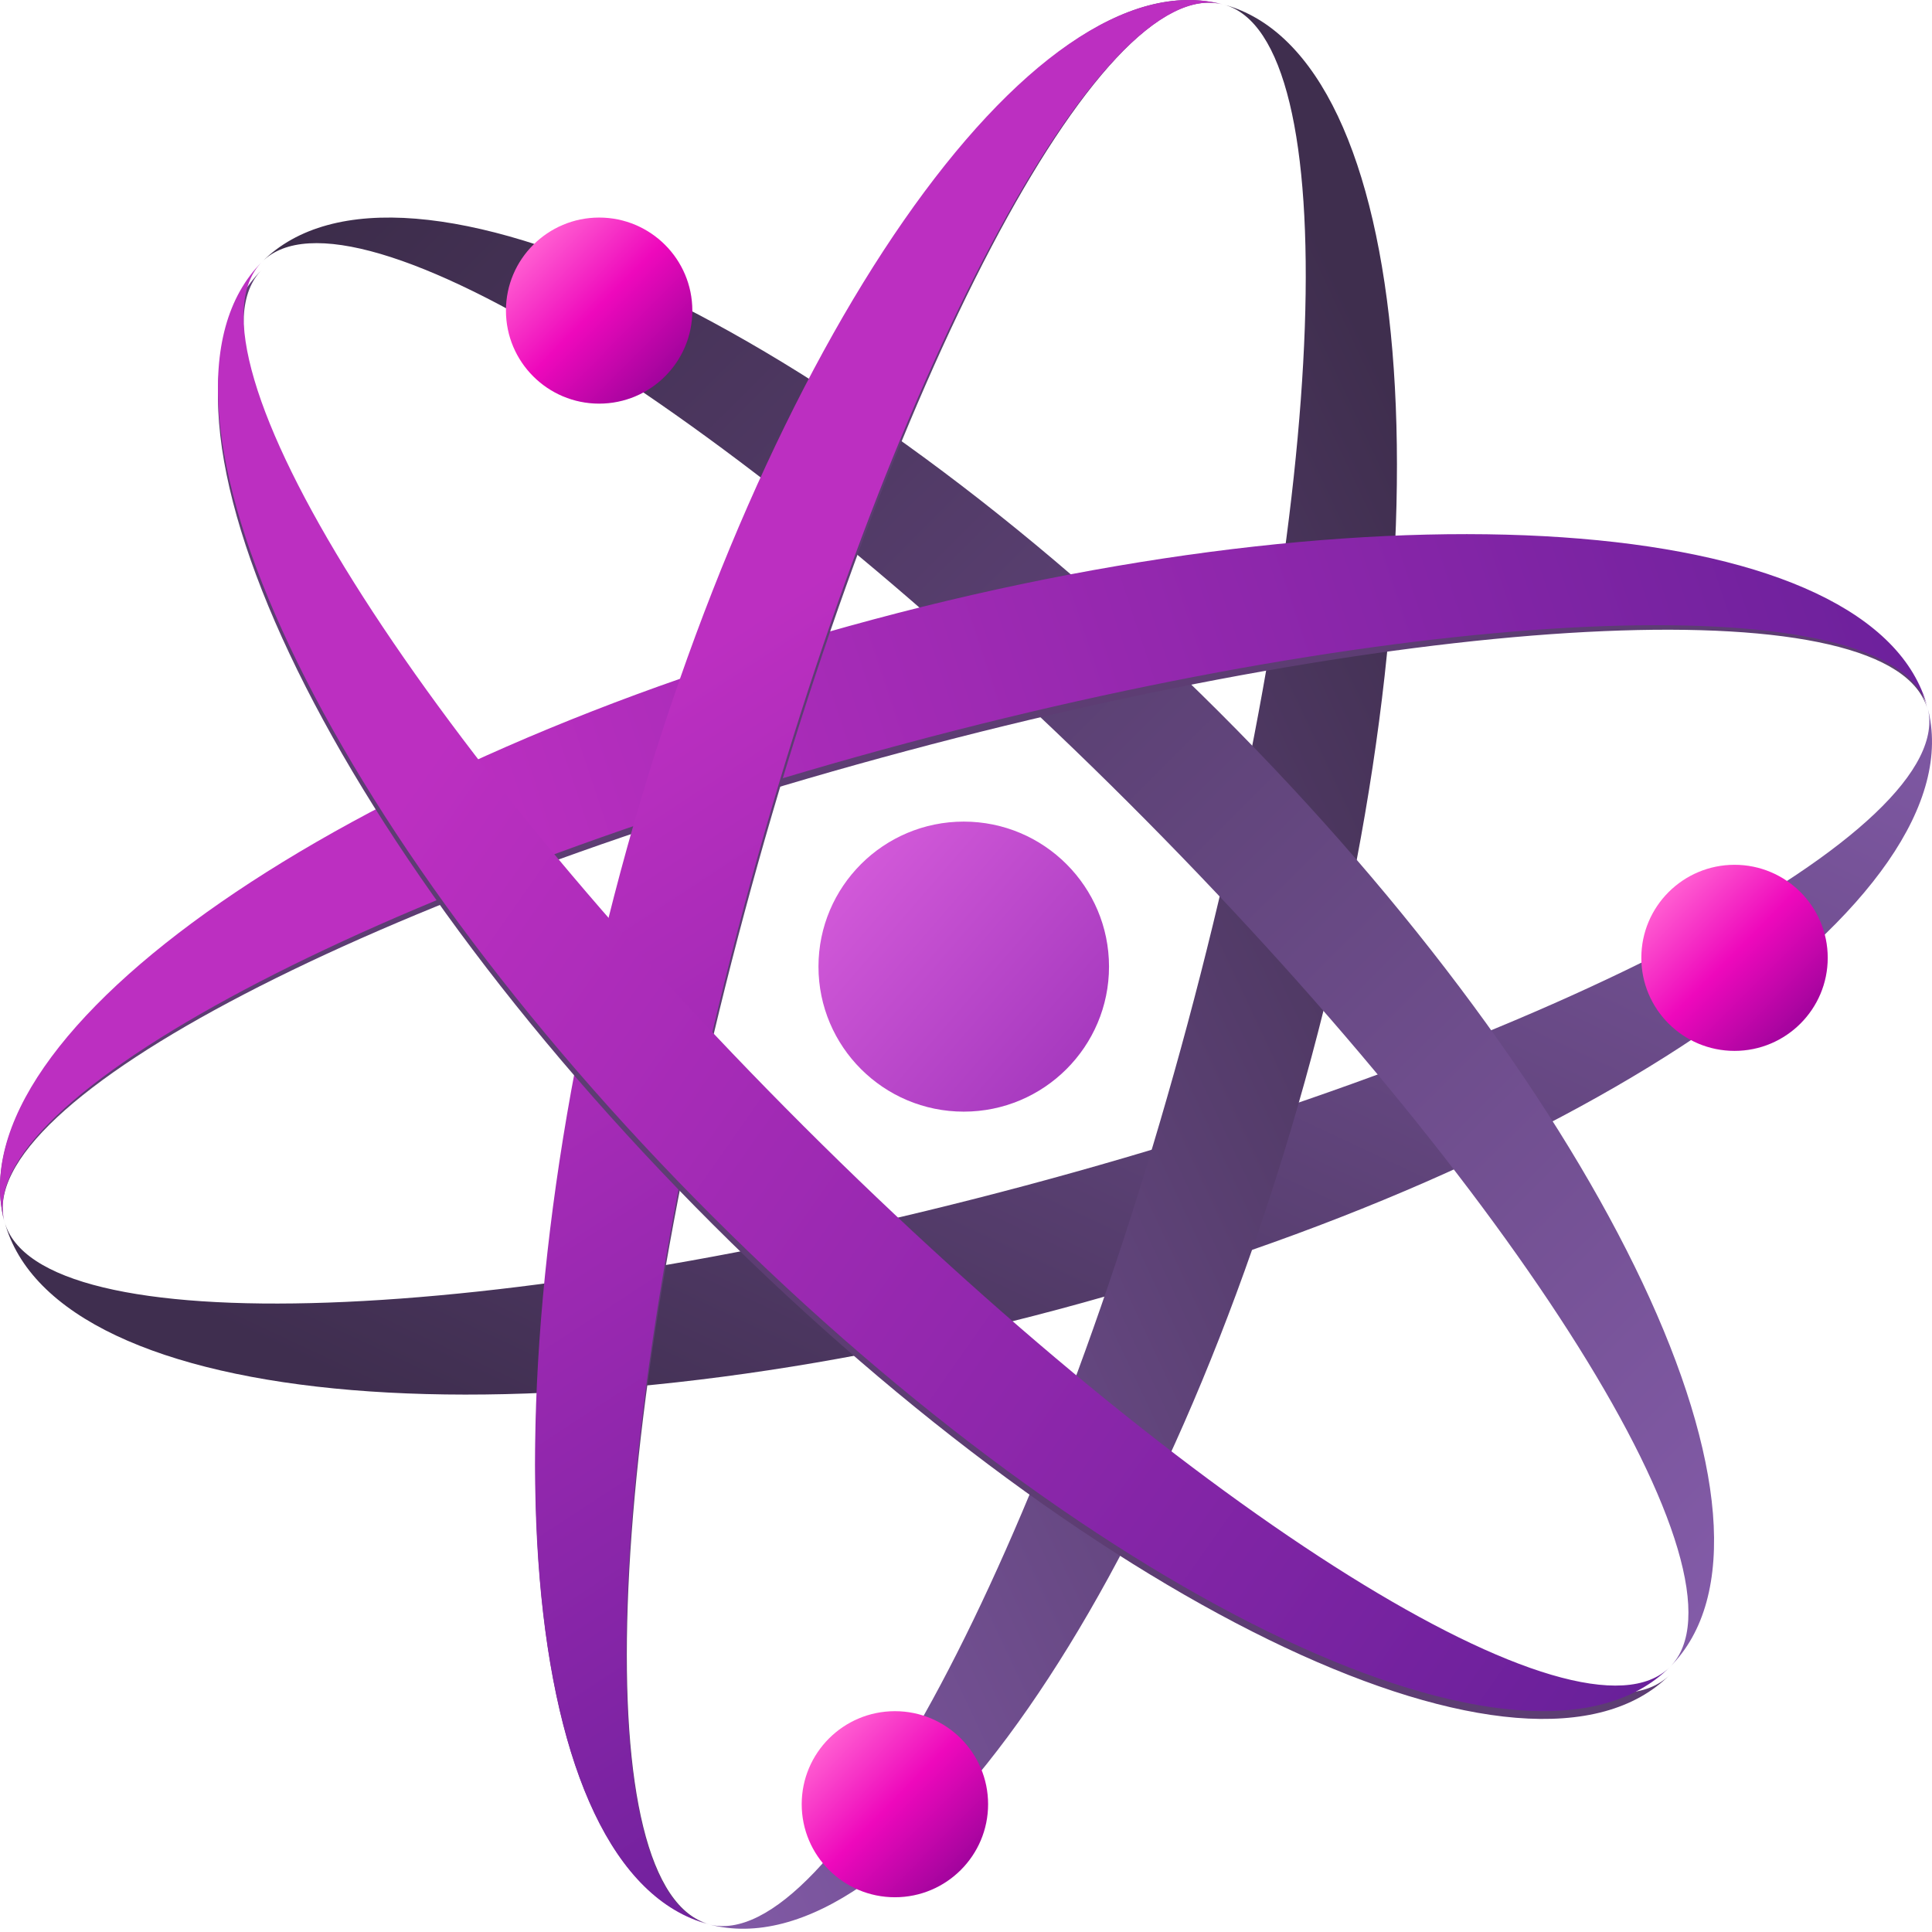
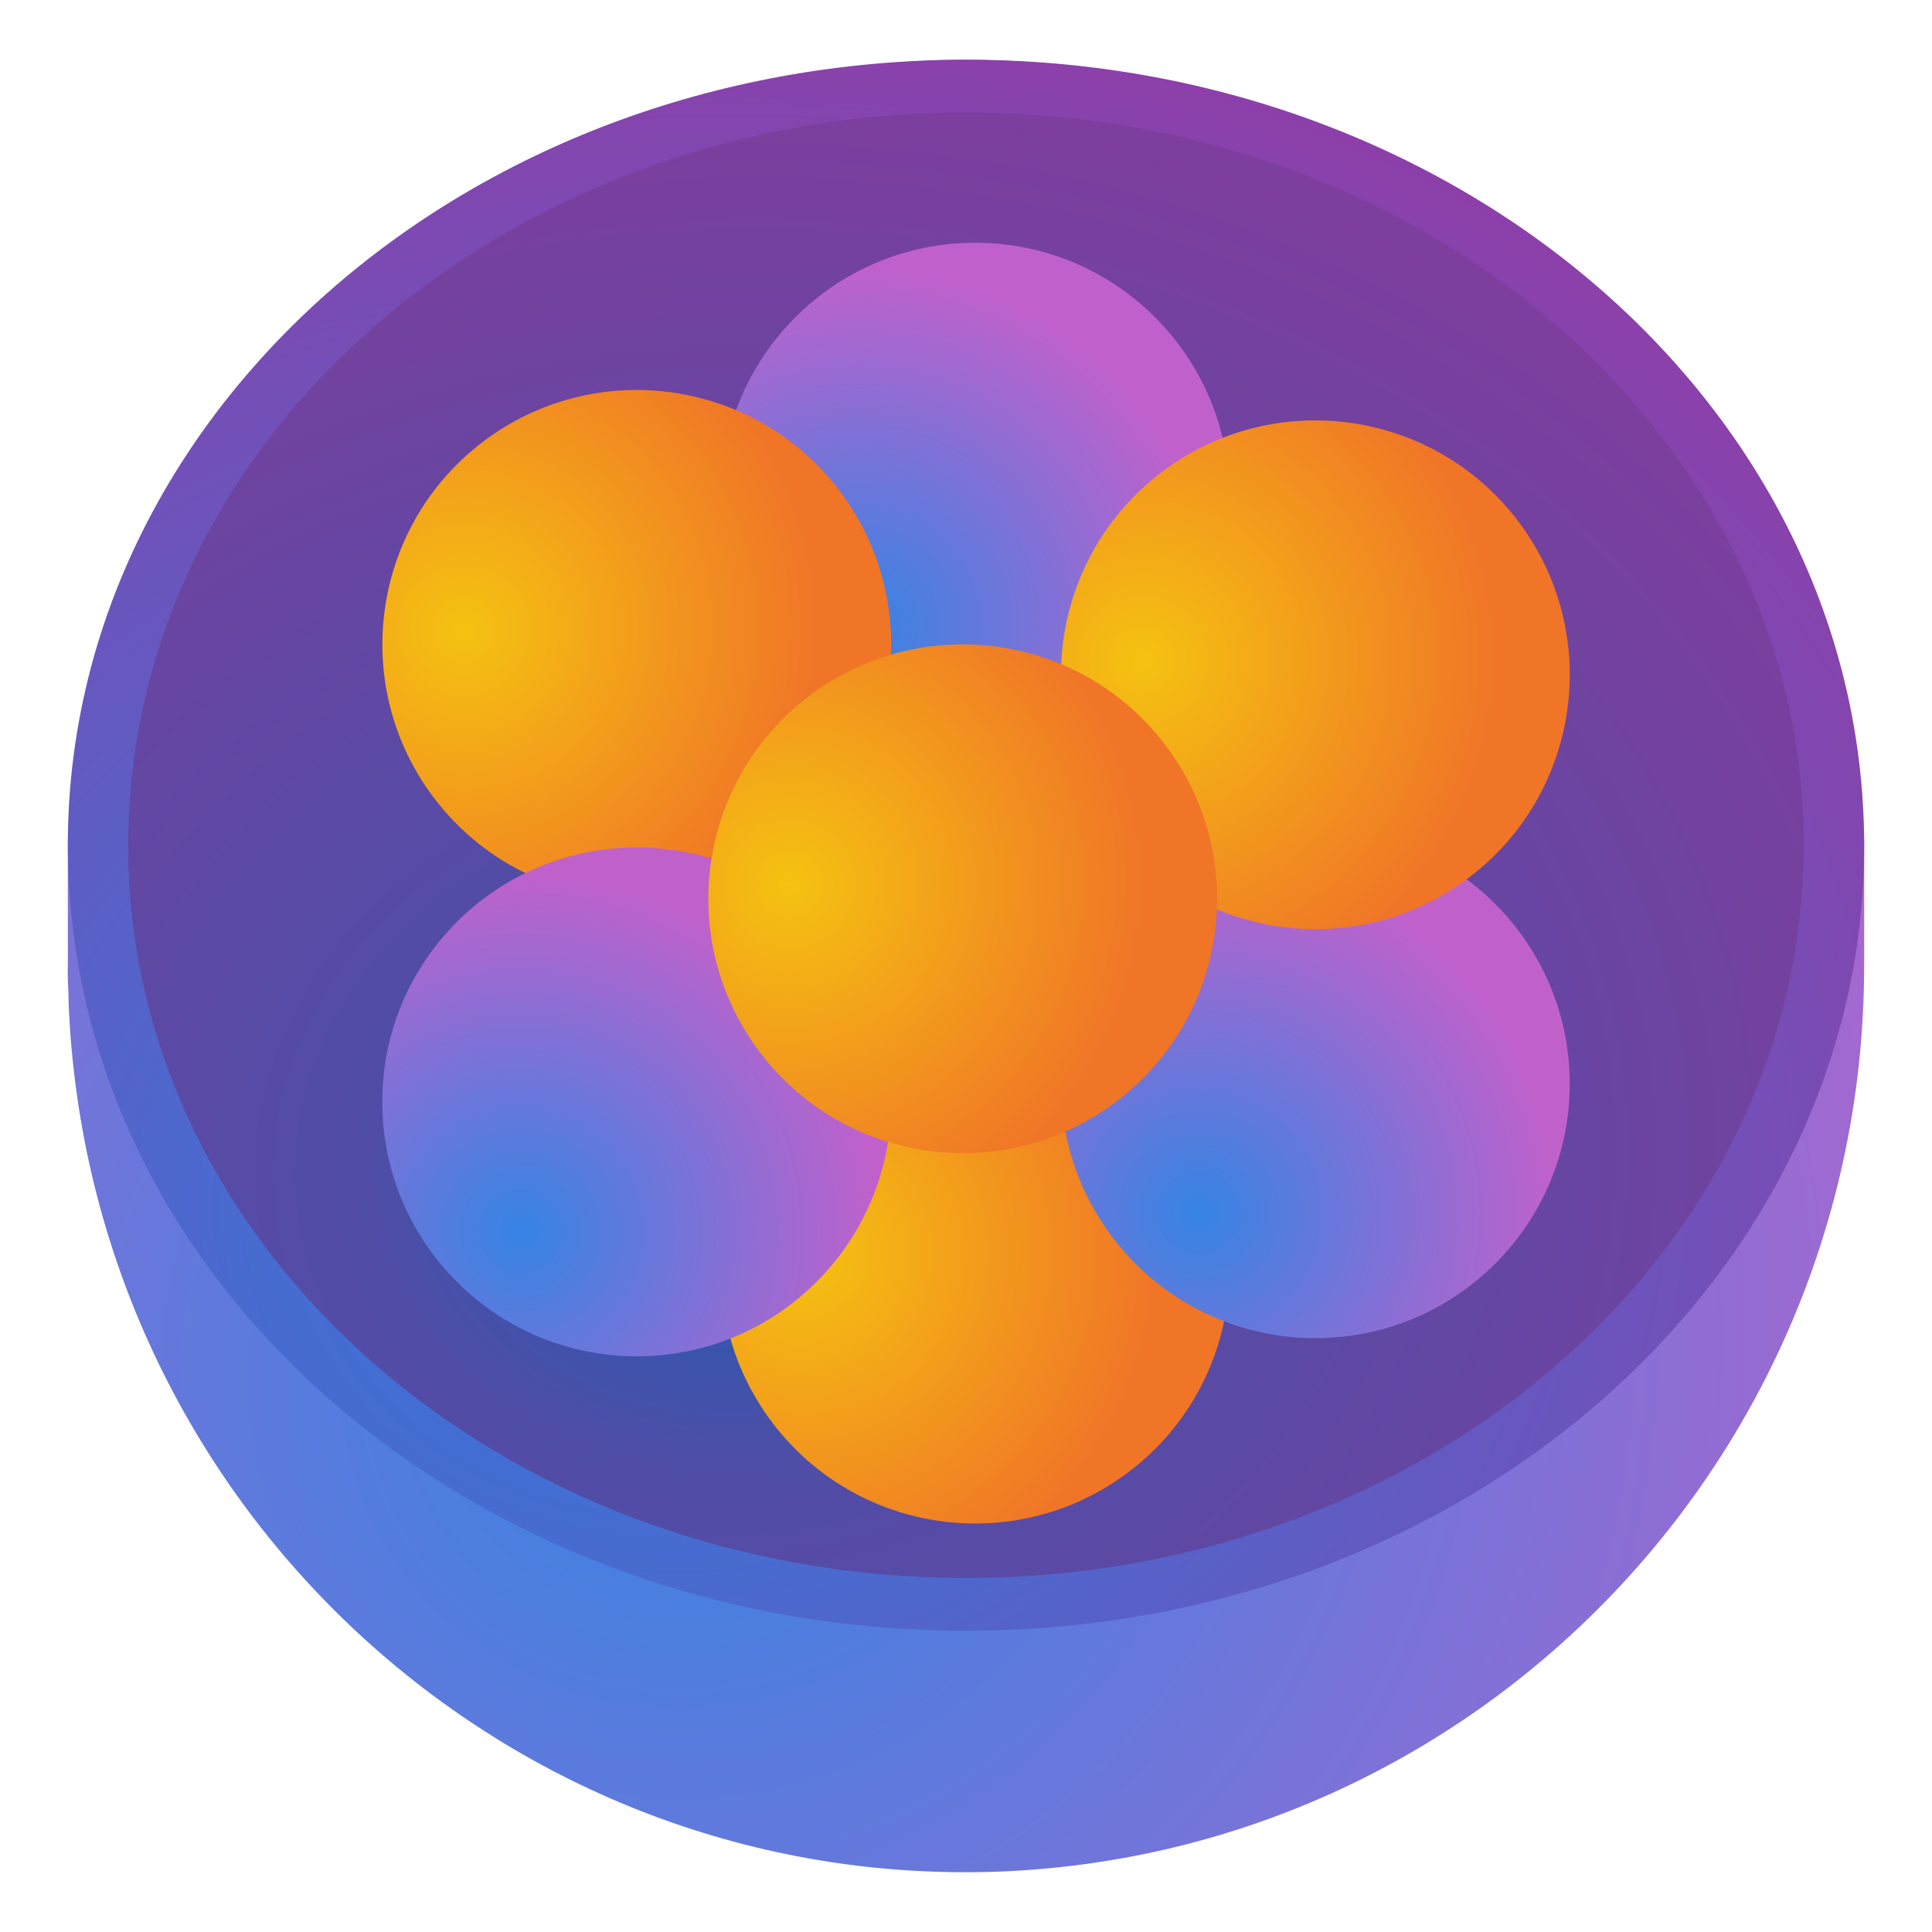
- <svg xmlns="http://www.w3.org/2000/svg" style="isolation:isolate" viewBox="0 0 128 128" width="128pt" height="128pt">
-   <defs>
-     <clipPath id="_clipPath_rSsggP4DU4l4tlbGadoHy2mVDDXxhXZL">
-       <rect width="128" height="128" />
-     </clipPath>
+ <svg xmlns="http://www.w3.org/2000/svg" xmlns:xlink="http://www.w3.org/1999/xlink" width="33.867mm" height="33.867mm" viewBox="0 0 33.867 33.867" version="1.1" id="svg97895">
+   <defs id="defs97892">
+     <radialGradient xlink:href="#linearGradient53594" id="radialGradient70460" gradientUnits="userSpaceOnUse" gradientTransform="matrix(1.944707,-0.6496788,0.6145403,1.872993,-165.1332,-58.07376)" cx="100.682" cy="154.25" fx="100.682" fy="154.25" r="13.343" />
+     <linearGradient id="linearGradient53594">
+       <stop style="stop-color:#3584e4;stop-opacity:1;" offset="0" id="stop53590" />
+       <stop style="stop-color:#c061cb;stop-opacity:1;" offset="1" id="stop53592" />
+     </linearGradient>
+     <radialGradient xlink:href="#linearGradient70466" id="radialGradient5480" cx="100.682" cy="154.25" fx="100.682" fy="154.25" r="13.343" gradientUnits="userSpaceOnUse" gradientTransform="matrix(1.968995,-0.4933113,0.538116,1.644461,-163.4997,-37.23349)" />
+     <linearGradient id="linearGradient70466">
+       <stop style="stop-color:#287fe2;stop-opacity:1;" offset="0" id="stop70462" />
+       <stop style="stop-color:#9838a3;stop-opacity:1;" offset="1" id="stop70464" />
+     </linearGradient>
+     <radialGradient xlink:href="#linearGradient65016" id="radialGradient39424" gradientUnits="userSpaceOnUse" gradientTransform="matrix(1.836373,-0.460253,0.5018708,1.534261,-127.2083,-34.95588)" cx="101.183" cy="154.573" fx="101.183" fy="154.573" r="13.343" />
+     <linearGradient id="linearGradient65016">
+       <stop style="stop-color:#1a5fb4;stop-opacity:1;" offset="0" id="stop65012" />
+       <stop style="stop-color:#504da7;stop-opacity:1;" offset="0.256" id="stop68813" />
+       <stop style="stop-color:#813d9c;stop-opacity:1;" offset="0.93" id="stop65014" />
+     </linearGradient>
+     <radialGradient xlink:href="#linearGradient53594" id="radialGradient46146" gradientUnits="userSpaceOnUse" gradientTransform="matrix(0.3704676,-0.1545106,0.1558536,0.3736878,56.05988,84.35131)" cx="101.052" cy="223.922" fx="101.052" fy="223.922" r="15.549" />
+     <radialGradient xlink:href="#linearGradient42539" id="radialGradient46174" gradientUnits="userSpaceOnUse" gradientTransform="matrix(0.3704676,-0.1545106,0.1558536,0.3736878,134.8708,-70.70447)" cx="101.052" cy="223.922" fx="101.052" fy="223.922" r="15.549" />
+     <linearGradient id="linearGradient42539">
+       <stop style="stop-color:#f5c211;stop-opacity:1;" offset="0" id="stop42535" />
+       <stop style="stop-color:#f07527;stop-opacity:1;" offset="1" id="stop42541" />
+     </linearGradient>
+     <radialGradient xlink:href="#linearGradient42539" id="radialGradient46804" gradientUnits="userSpaceOnUse" gradientTransform="matrix(0.3704676,-0.1545106,0.1558536,0.3736878,122.5613,-72.60268)" cx="101.052" cy="223.922" fx="101.052" fy="223.922" r="15.549" />
+     <radialGradient xlink:href="#linearGradient53594" id="radialGradient47436" gradientUnits="userSpaceOnUse" gradientTransform="matrix(0.3704676,-0.1545106,0.1558536,0.3736878,62.02289,94.63609)" cx="101.052" cy="223.922" fx="101.052" fy="223.922" r="15.549" />
+     <radialGradient xlink:href="#linearGradient42539" id="radialGradient47440" gradientUnits="userSpaceOnUse" gradientTransform="matrix(0.3704676,-0.1545106,0.1558536,0.3736878,130.1784,-81.75406)" cx="101.052" cy="223.922" fx="101.052" fy="223.922" r="15.549" />
+     <radialGradient xlink:href="#linearGradient53594" id="radialGradient47444" gradientUnits="userSpaceOnUse" gradientTransform="matrix(0.3705536,-0.1545464,0.1558898,0.3737745,50.11008,94.93691)" cx="101.052" cy="223.922" fx="101.052" fy="223.922" r="15.549" />
+     <radialGradient xlink:href="#linearGradient42539" id="radialGradient47448" gradientUnits="userSpaceOnUse" gradientTransform="matrix(0.3704676,-0.1545106,0.1558536,0.3736878,129.5677,-74.45676)" cx="101.052" cy="223.922" fx="101.052" fy="223.922" r="15.549" />
  </defs>
-   <g clip-path="url(#_clipPath_rSsggP4DU4l4tlbGadoHy2mVDDXxhXZL)">
-     <clipPath id="_clipPath_RFddYfwcCiDbtTnvkIEXnZcxeIW2S3zL">
-       <rect x="0" y="0" width="128" height="128" transform="matrix(1,0,0,1,0,0)" fill="rgb(255,255,255)" />
-     </clipPath>
-     <g clip-path="url(#_clipPath_RFddYfwcCiDbtTnvkIEXnZcxeIW2S3zL)">
-       <g>
-         <rect x="0" y="0" width="128" height="128" transform="matrix(1,0,0,1,0,0)" fill="none" />
-         <linearGradient id="_lgradient_0" x1="1" y1="0" x2="0.002" y2="0.747" gradientTransform="matrix(127.701,0,0,45.543,0.299,46.852)" gradientUnits="userSpaceOnUse">
-           <stop offset="0%" stop-opacity="1" style="stop-color:rgb(128,89,165)" />
-           <stop offset="100%" stop-opacity="1" style="stop-color:rgb(63,46,79)" />
-         </linearGradient>
-         <path d=" M 127.701 46.852 L 127.701 46.852 L 127.701 46.852 C 131.087 59.465 105.292 77.341 70.134 86.746 C 34.976 96.15 3.684 93.545 0.299 80.932 L 0.299 80.932 L 0.299 80.932 L 0.299 80.932 L 0.299 80.932 C 2.47 89.021 32.776 87.953 67.934 78.548 C 103.092 69.144 129.872 54.941 127.701 46.852 L 127.701 46.852 L 127.701 46.852 Z " fill="url(#_lgradient_0)" />
-         <linearGradient id="_lgradient_1" x1="-0.015" y1="0.989" x2="0.725" y2="0.001" gradientTransform="matrix(45.621,0,0,127.486,46.931,0.298)" gradientUnits="userSpaceOnUse">
-           <stop offset="0%" stop-opacity="1" style="stop-color:rgb(130,90,167)" />
-           <stop offset="100%" stop-opacity="1" style="stop-color:rgb(63,46,78)" />
-         </linearGradient>
-         <path d=" M 81.069 0.298 L 81.069 0.298 L 81.069 0.298 C 93.703 3.678 96.313 34.917 86.893 70.015 C 77.472 105.114 59.566 130.865 46.931 127.486 L 46.931 127.486 L 46.931 127.486 L 46.931 127.486 L 46.931 127.486 C 55.034 129.653 69.261 102.917 78.681 67.819 C 88.102 32.721 89.171 2.465 81.069 0.298 L 81.069 0.298 L 81.069 0.298 Z " fill="url(#_lgradient_1)" />
-         <linearGradient id="_lgradient_2" x1="0.966" y1="1.004" x2="-0.002" y2="0.03" gradientTransform="matrix(96.195,0,0,96.032,17.367,14.414)" gradientUnits="userSpaceOnUse">
-           <stop offset="0%" stop-opacity="1" style="stop-color:rgb(131,91,168)" />
-           <stop offset="100%" stop-opacity="1" style="stop-color:rgb(60,44,74)" />
-         </linearGradient>
-         <path d=" M 17.367 17.338 L 17.367 17.338 L 17.367 17.338 C 26.616 8.104 55.021 21.468 80.759 47.162 C 106.496 72.855 119.882 101.212 110.633 110.446 L 110.633 110.446 L 110.633 110.446 L 110.633 110.446 L 110.633 110.446 C 116.564 104.524 100.485 78.856 74.747 53.163 C 49.01 27.469 23.299 11.416 17.367 17.338 L 17.367 17.338 L 17.367 17.338 Z " fill="url(#_lgradient_2)" />
-         <path d=" M 127.701 47 C 124.316 34.386 93.024 32.147 57.866 41.552 C 22.708 50.957 -3.087 68.387 0.299 81 L 0.299 81 C -1.873 72.911 24.908 59.154 60.066 49.75 C 95.224 40.345 125.53 38.911 127.701 47 L 127.701 47 L 127.701 47 Z " fill="rgb(93,61,115)" />
-         <linearGradient id="_lgradient_3" x1="0.235" y1="0.44" x2="1.004" y2="0.35" gradientTransform="matrix(127.701,0,0,45.544,0,35.388)" gradientUnits="userSpaceOnUse">
-           <stop offset="0%" stop-opacity="1" style="stop-color:rgb(188,47,193)" />
-           <stop offset="100%" stop-opacity="1" style="stop-color:rgb(109,33,156)" />
-         </linearGradient>
-         <path d=" M 127.701 46.852 L 127.701 46.852 L 127.701 46.852 C 124.316 34.238 93.024 31.633 57.866 41.038 C 22.708 50.442 -3.087 68.318 0.299 80.932 L 0.299 80.932 L 0.299 80.932 L 0.299 80.932 L 0.299 80.932 C -1.873 72.843 24.908 58.64 60.066 49.235 C 95.224 39.831 125.53 38.763 127.701 46.852 L 127.701 46.852 L 127.701 46.852 Z " fill="url(#_lgradient_3)" />
-         <path d=" M 81 0.298 C 68.365 -3.082 50.528 23.184 41.107 58.282 C 31.687 93.381 34.365 124.106 47 127.486 L 47 127.486 C 38.897 125.318 39.898 95.577 49.319 60.479 C 58.739 25.381 72.897 -1.869 81 0.298 L 81 0.298 L 81 0.298 Z " fill="rgb(93,61,115)" />
-         <linearGradient id="_lgradient_4" x1="-0.127" y1="0.425" x2="0.027" y2="1.095" gradientTransform="matrix(45.621,0,0,127.486,35.448,0)" gradientUnits="userSpaceOnUse">
-           <stop offset="0%" stop-opacity="1" style="stop-color:rgb(188,47,193)" />
-           <stop offset="100%" stop-opacity="1" style="stop-color:rgb(106,32,154)" />
-         </linearGradient>
-         <path d=" M 81.069 0.298 L 81.069 0.298 L 81.069 0.298 C 68.434 -3.082 50.528 22.67 41.107 57.768 C 31.687 92.867 34.296 124.106 46.931 127.486 L 46.931 127.486 L 46.931 127.486 L 46.931 127.486 L 46.931 127.486 C 38.828 125.318 39.898 95.063 49.319 59.965 C 58.739 24.866 72.966 -1.869 81.069 0.298 L 81.069 0.298 L 81.069 0.298 Z " fill="url(#_lgradient_4)" />
-         <path d=" M 17.367 17.852 L 17.367 17.852 L 17.367 17.852 C 8.118 27.086 21.504 55.443 47.241 81.137 C 72.979 106.83 101.383 120.194 110.633 110.96 L 110.633 110.96 L 110.633 110.96 L 110.633 110.96 L 110.633 110.96 C 104.701 116.882 78.99 100.829 53.253 75.135 C 27.515 49.442 11.436 23.774 17.367 17.852 L 17.367 17.852 L 17.367 17.852 Z " fill="rgb(93,61,115)" />
-         <linearGradient id="_lgradient_5" x1="0.135" y1="0.355" x2="1.016" y2="0.974" gradientTransform="matrix(96.195,0,0,96.032,14.438,17.338)" gradientUnits="userSpaceOnUse">
-           <stop offset="0%" stop-opacity="1" style="stop-color:rgb(188,47,193)" />
-           <stop offset="100%" stop-opacity="1" style="stop-color:rgb(103,32,153)" />
-         </linearGradient>
-         <path d=" M 17.367 17.338 L 17.367 17.338 L 17.367 17.338 C 8.118 26.572 21.504 54.928 47.241 80.622 C 72.979 106.316 101.383 119.679 110.633 110.446 L 110.633 110.446 L 110.633 110.446 L 110.633 110.446 L 110.633 110.446 C 104.701 116.367 78.99 100.315 53.253 74.621 C 27.515 48.927 11.436 23.259 17.367 17.338 L 17.367 17.338 L 17.367 17.338 Z " fill="url(#_lgradient_5)" />
-         <linearGradient id="_lgradient_6" x1="-0.002" y1="0.045" x2="0.887" y2="0.81" gradientTransform="matrix(19.249,0,0,19.216,54.226,54.433)" gradientUnits="userSpaceOnUse">
-           <stop offset="0%" stop-opacity="1" style="stop-color:rgb(217,94,221)" />
-           <stop offset="100%" stop-opacity="1" style="stop-color:rgb(167,58,191)" />
-         </linearGradient>
-         <path d=" M 54.226 64.041 C 54.226 58.738 58.539 54.433 63.851 54.433 C 69.162 54.433 73.475 58.738 73.475 64.041 C 73.475 69.344 69.162 73.649 63.851 73.649 C 58.539 73.649 54.226 69.344 54.226 64.041 Z " fill="url(#_lgradient_6)" />
-         <linearGradient id="_lgradient_7" x1="0.146" y1="0.146" x2="0.854" y2="0.85" gradientTransform="matrix(12.349,0,0,12.328,33.52,14.414)" gradientUnits="userSpaceOnUse">
-           <stop offset="1.25%" stop-opacity="1" style="stop-color:rgb(255,92,209)" />
-           <stop offset="48.75%" stop-opacity="1" style="stop-color:rgb(238,8,188)" />
-           <stop offset="100%" stop-opacity="1" style="stop-color:rgb(162,4,157)" />
-         </linearGradient>
-         <path d=" M 33.52 20.578 C 33.52 17.176 36.287 14.414 39.695 14.414 C 43.102 14.414 45.869 17.176 45.869 20.578 C 45.869 23.98 43.102 26.742 39.695 26.742 C 36.287 26.742 33.52 23.98 33.52 20.578 Z " fill="url(#_lgradient_7)" />
-         <linearGradient id="_lgradient_8" x1="0.146" y1="0.146" x2="0.853" y2="0.85" gradientTransform="matrix(12.35,0,0,12.329,108.742,57.295)" gradientUnits="userSpaceOnUse">
-           <stop offset="1.25%" stop-opacity="1" style="stop-color:rgb(255,92,209)" />
-           <stop offset="48.75%" stop-opacity="1" style="stop-color:rgb(238,8,188)" />
-           <stop offset="100%" stop-opacity="1" style="stop-color:rgb(162,4,157)" />
-         </linearGradient>
-         <path d=" M 108.742 63.459 C 108.742 60.057 111.509 57.295 114.917 57.295 C 118.325 57.295 121.092 60.057 121.092 63.459 C 121.092 66.862 118.325 69.624 114.917 69.624 C 111.509 69.624 108.742 66.862 108.742 63.459 Z " fill="url(#_lgradient_8)" />
-         <linearGradient id="_lgradient_9" x1="0.146" y1="0.146" x2="0.854" y2="0.85" gradientTransform="matrix(12.349,0,0,12.328,53.115,113.37)" gradientUnits="userSpaceOnUse">
-           <stop offset="1.25%" stop-opacity="1" style="stop-color:rgb(255,92,209)" />
-           <stop offset="48.75%" stop-opacity="1" style="stop-color:rgb(238,8,188)" />
-           <stop offset="100%" stop-opacity="1" style="stop-color:rgb(162,4,157)" />
-         </linearGradient>
-         <path d=" M 53.115 119.534 C 53.115 116.132 55.882 113.37 59.29 113.37 C 62.698 113.37 65.464 116.132 65.464 119.534 C 65.464 122.936 62.698 125.698 59.29 125.698 C 55.882 125.698 53.115 122.936 53.115 119.534 Z " fill="url(#_lgradient_9)" />
-         <path d=" M 53.115 119.534 C 53.115 116.132 55.882 113.37 59.29 113.37 C 62.698 113.37 65.464 116.132 65.464 119.534 C 65.464 122.936 62.698 125.698 59.29 125.698 C 55.882 125.698 53.115 122.936 53.115 119.534 Z " fill="none" />
-       </g>
-     </g>
+   <g id="layer1" transform="translate(-113.3365,-141.4413)">
+     <path id="ellipse70458" style="display:inline;fill:url(#radialGradient70460);fill-opacity:1;stroke:#2e2e2e;stroke-width:0;enable-background:new" d="m 129.627,142.501 c -7.576,0.328 -13.843,6.059 -14.911,13.634 l -0.19,1e-5 v 2.239 h -5e-5 c -0.011,0.216 0.015,0.432 0.013,0.649 0.355,8.767 7.686,15.583 16.374,15.224 8.425,-0.365 15.102,-7.364 15.101,-15.873 h 5.3e-4 v -2.239 l -0.191,-1e-5 c -1.138,-8.061 -8.132,-13.949 -16.196,-13.634 z" />
+     <ellipse style="display:inline;fill:url(#radialGradient5480);fill-opacity:1;stroke:#2e2e2e;stroke-width:0;enable-background:new" id="path5086" cx="122.841" cy="160.822" transform="matrix(0.9993616,-0.03572621,0.04668306,0.9989098,0,0)" rx="15.741" ry="13.773" />
+     <ellipse style="display:inline;fill:url(#radialGradient39424);fill-opacity:1;stroke:#2e2e2e;stroke-width:0;enable-background:new" id="circle39422" cx="139.845" cy="149.827" transform="matrix(0.9988425,0.04810126,-0.06283034,0.9980242,0,0)" rx="14.681" ry="12.85" />
+     <circle style="display:inline;fill:url(#radialGradient46146);fill-opacity:1;stroke:#2e2e2e;stroke-width:0;enable-background:new" id="circle46144" cx="130.431" cy="150.156" r="4.459" />
+     <circle style="display:inline;fill:url(#radialGradient46174);fill-opacity:1;stroke:#2e2e2e;stroke-width:0;enable-background:new" id="circle46172" cx="209.242" cy="-4.9" r="4.459" transform="rotate(52.79285)" />
+     <circle style="display:inline;fill:url(#radialGradient46804);fill-opacity:1;stroke:#2e2e2e;stroke-width:0;enable-background:new" id="circle46802" cx="196.932" cy="-6.798" transform="rotate(52.79285)" r="4.459" />
+     <circle style="display:inline;fill:url(#radialGradient47436);fill-opacity:1;stroke:#2e2e2e;stroke-width:0;enable-background:new" id="circle47434" cx="136.394" cy="160.44" r="4.459" />
+     <circle style="display:inline;fill:url(#radialGradient47440);fill-opacity:1;stroke:#2e2e2e;stroke-width:0;enable-background:new" id="circle47438" cx="204.55" cy="-15.95" r="4.459" transform="rotate(52.79285)" />
+     <circle style="display:inline;fill:url(#radialGradient47444);fill-opacity:1;stroke:#2e2e2e;stroke-width:0;enable-background:new" id="circle47442" cx="124.498" cy="160.757" r="4.46" />
+     <circle style="display:inline;fill:url(#radialGradient47448);fill-opacity:1;stroke:#2e2e2e;stroke-width:0;enable-background:new" id="circle47446" cx="203.939" cy="-8.652" r="4.459" transform="rotate(52.79285)" />
  </g>
</svg>
